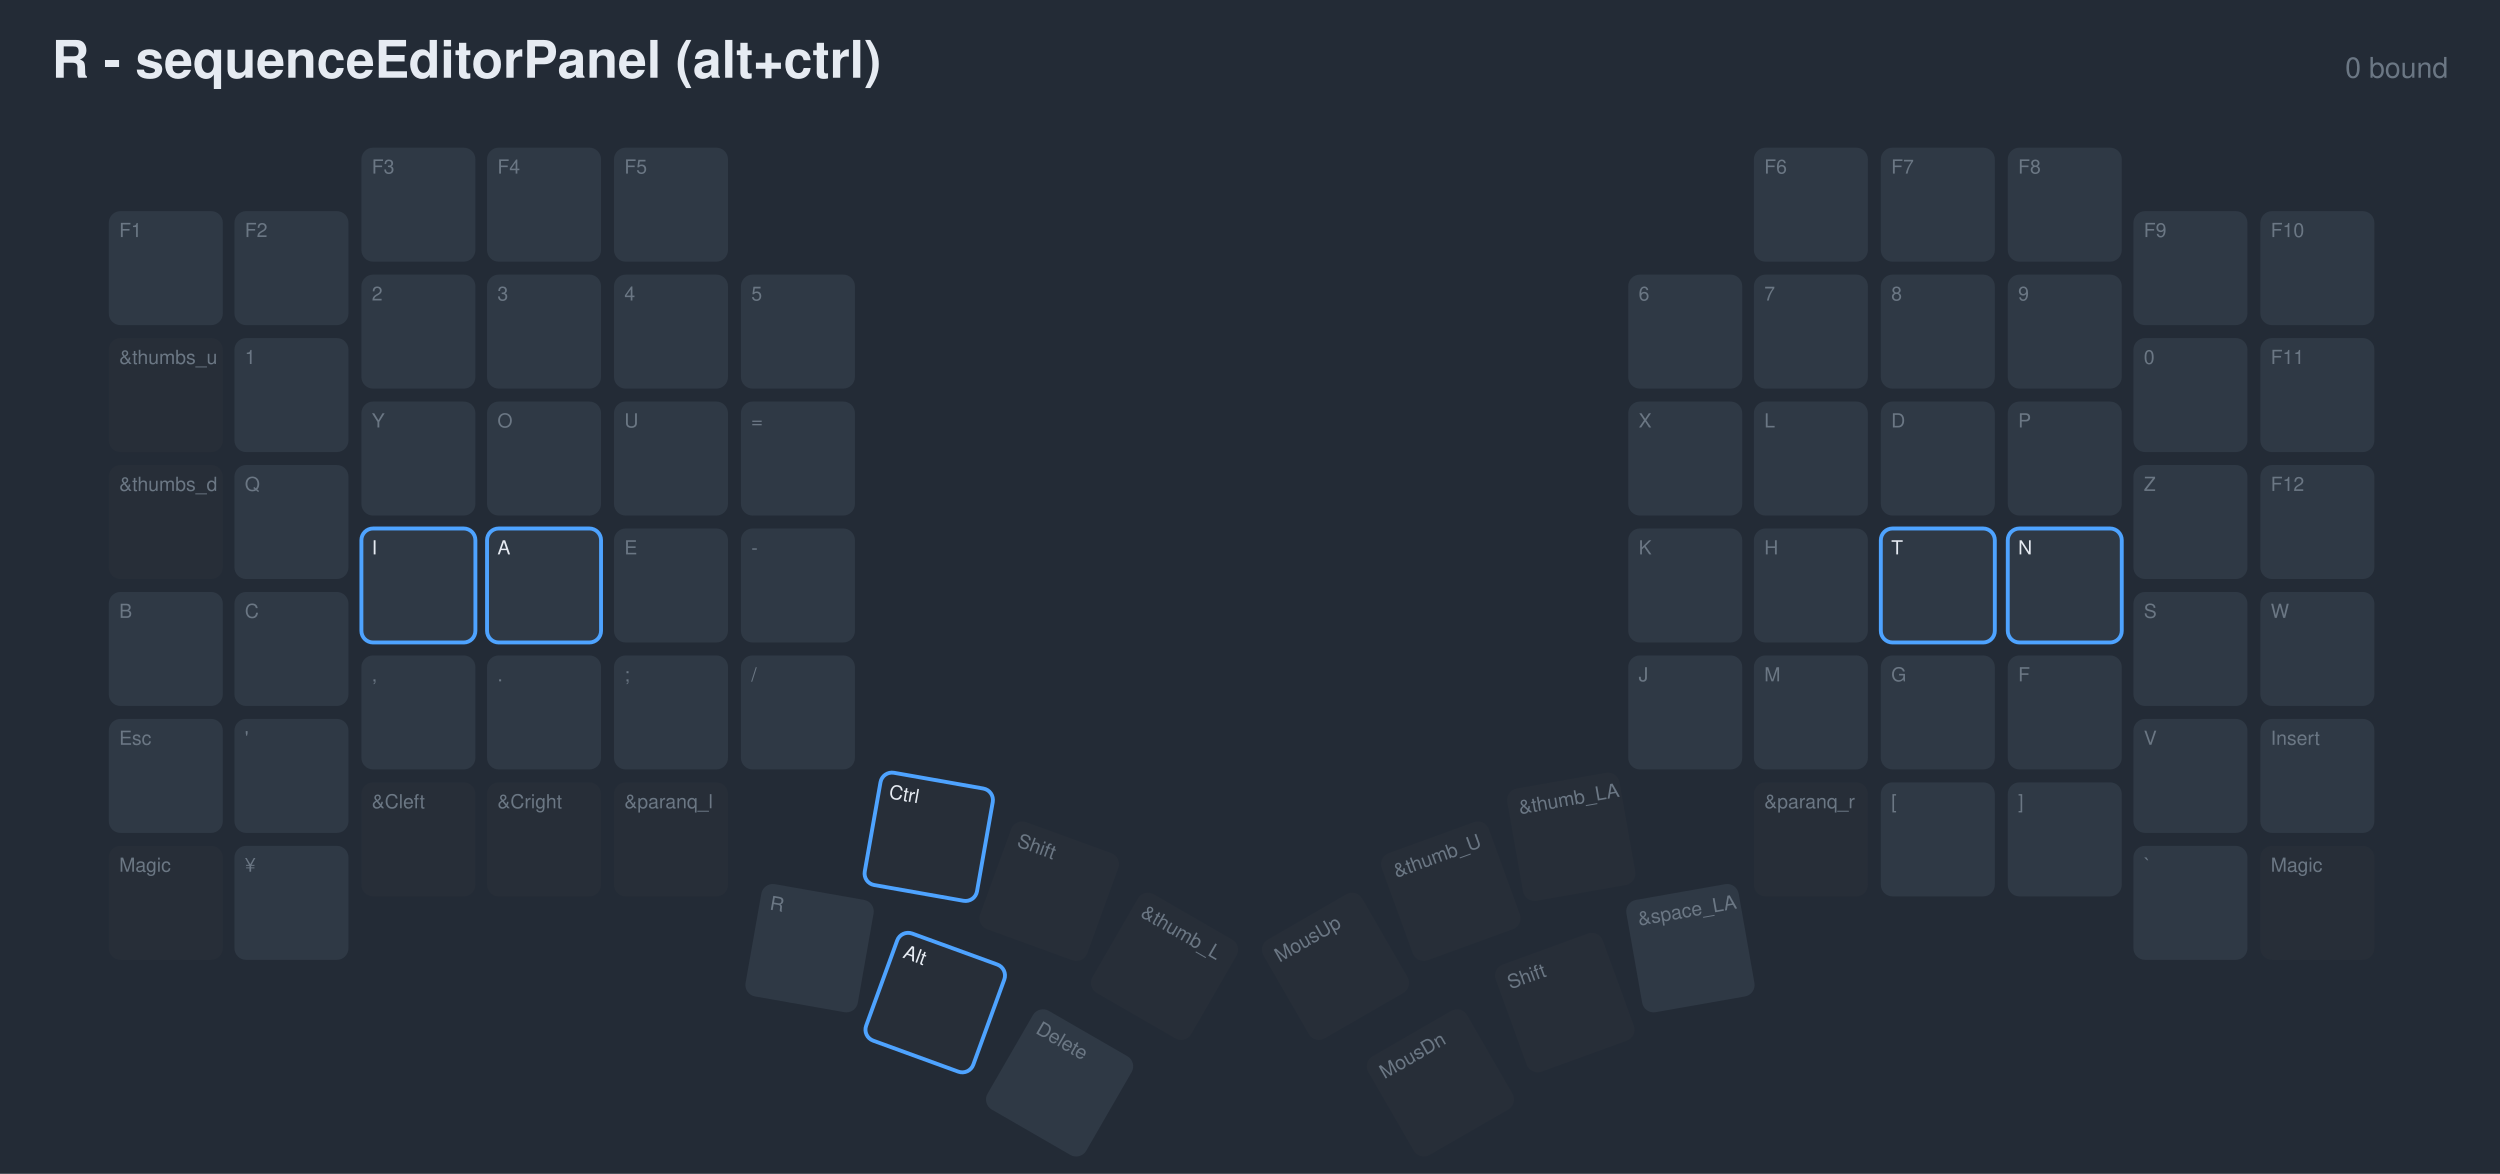
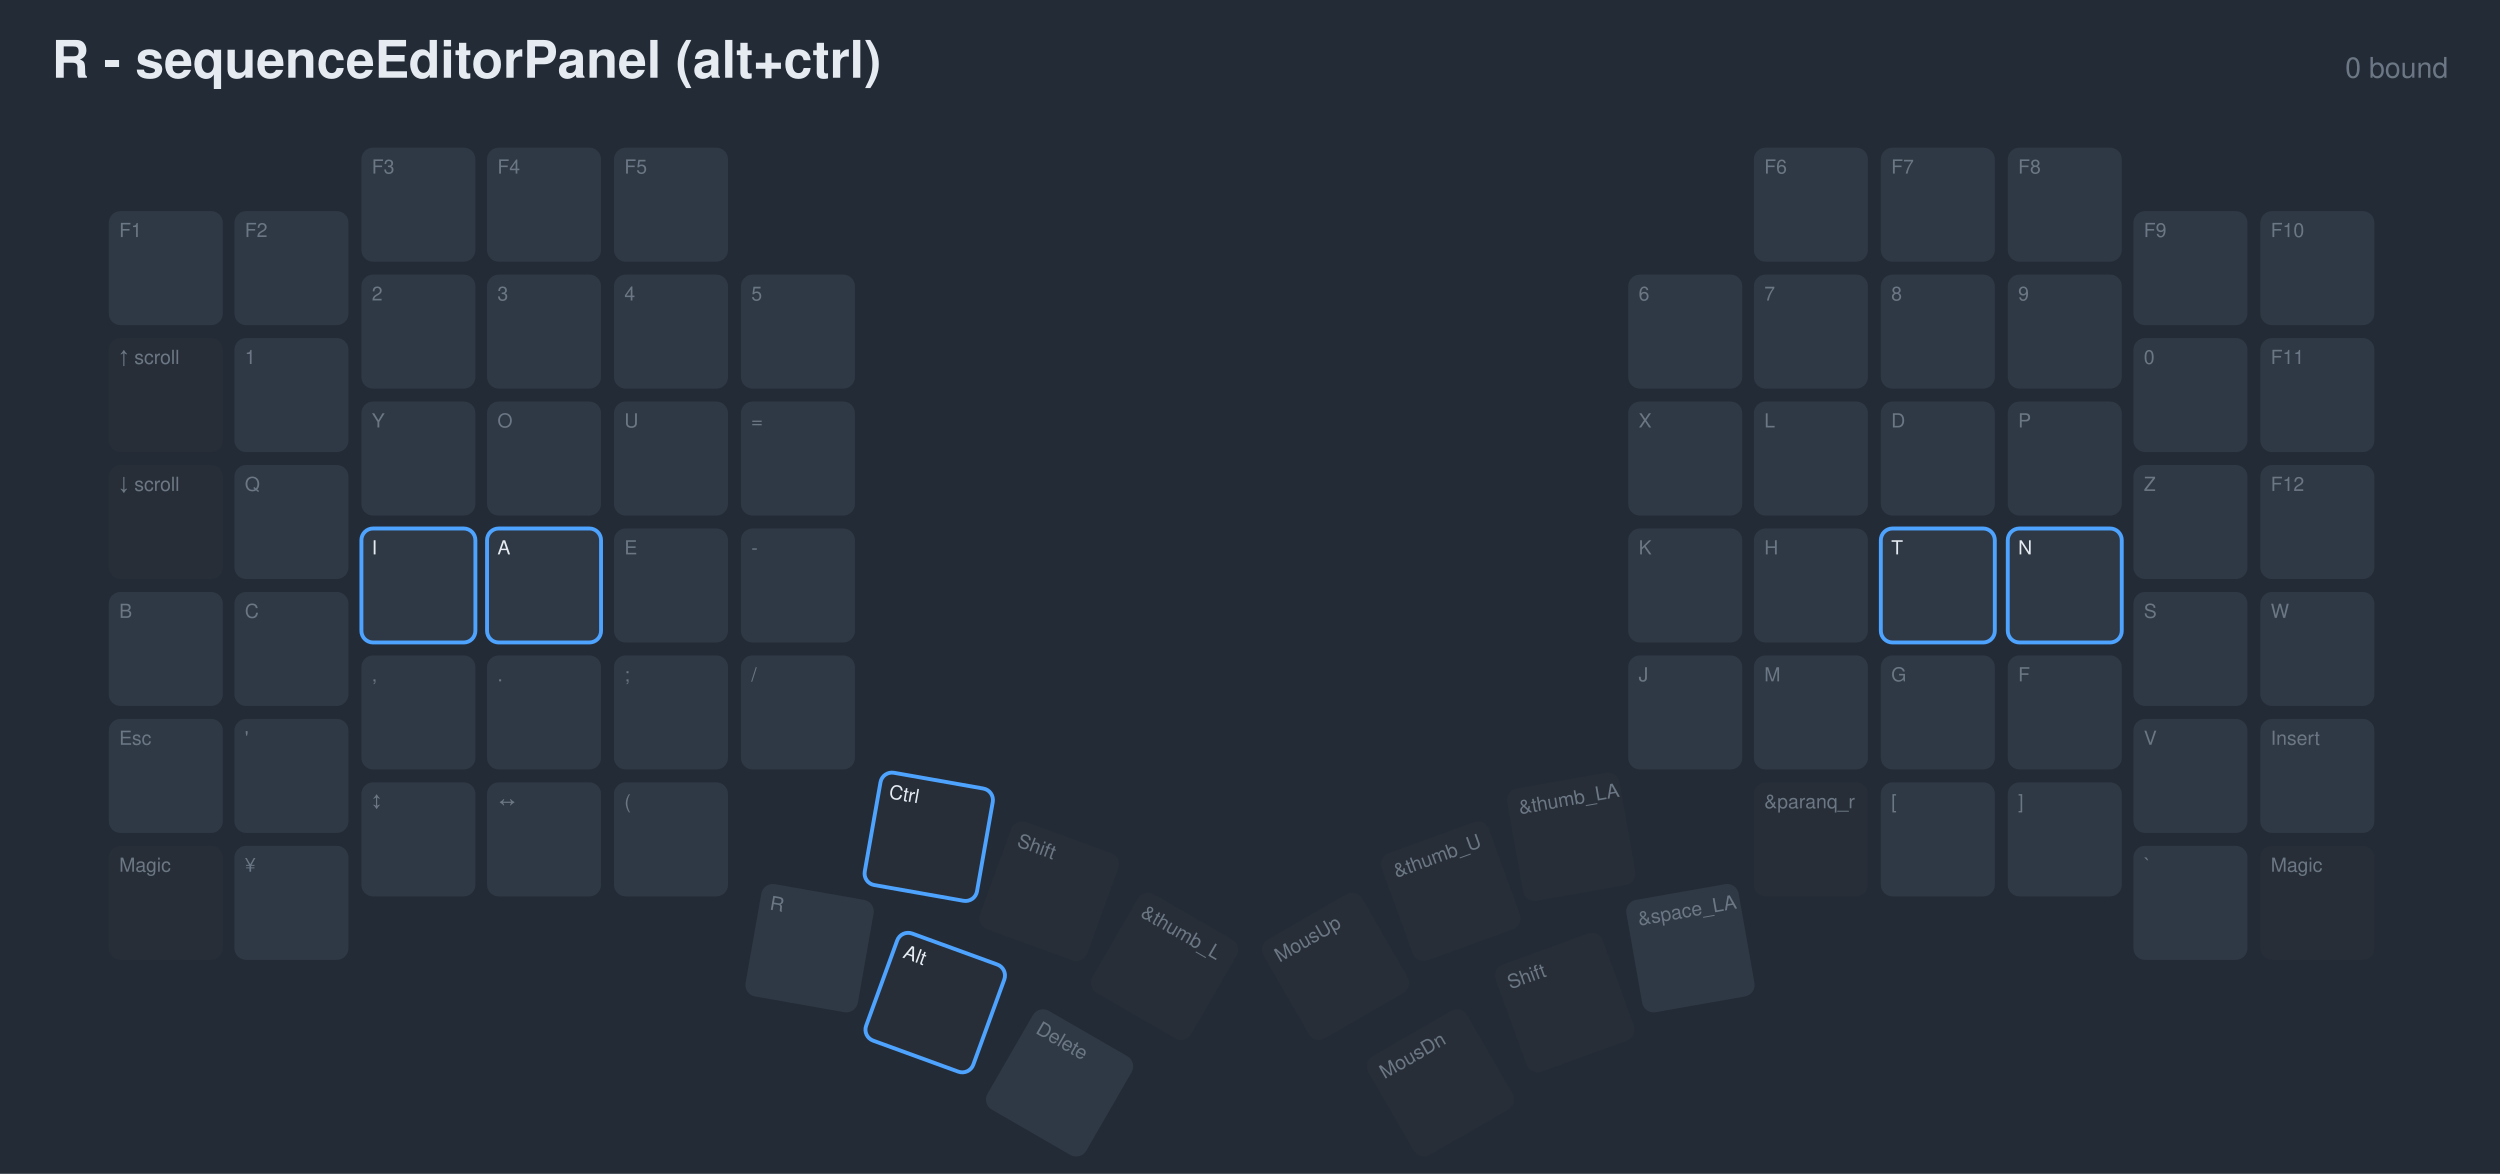
<svg xmlns="http://www.w3.org/2000/svg" width="1930" height="906" viewBox="0 0 1930 906">
  <rect width="1930" height="906" fill="#232b36" />
  <rect x="0" y="0" width="1930" height="906" fill="#232b36" />
  <text x="40" y="60" font-family="Helvetica, Arial, sans-serif" font-size="40" font-weight="bold" fill="#e6ebf2">R  -  sequenceEditorPanel   (alt+ctrl)</text>
  <text x="1890" y="60" text-anchor="end" font-family="Helvetica, Arial, sans-serif" font-size="22" fill="#6b7784">0 bound</text>
  <g transform="translate(-0 96)">
    <g>
      <rect x="84" y="67" width="88" height="88" rx="9" fill="#2f3945" stroke="none" stroke-width="3" />
      <text x="92" y="87" font-family="Helvetica, Arial, sans-serif" font-size="15" fill="#6b7784">F1</text>
    </g>
    <g>
      <rect x="84" y="165" width="88" height="88" rx="9" fill="#272e38" stroke="none" stroke-width="3" />
-       <text x="92" y="185" font-family="Helvetica, Arial, sans-serif" font-size="15" fill="#6b7784">&amp;thumbs_u</text>
+       <text x="92" y="185" font-family="Helvetica, Arial, sans-serif" font-size="15" fill="#6b7784">↑ scroll</text>
    </g>
    <g>
      <rect x="84" y="263" width="88" height="88" rx="9" fill="#272e38" stroke="none" stroke-width="3" />
-       <text x="92" y="283" font-family="Helvetica, Arial, sans-serif" font-size="15" fill="#6b7784">&amp;thumbs_d</text>
+       <text x="92" y="283" font-family="Helvetica, Arial, sans-serif" font-size="15" fill="#6b7784">↓ scroll</text>
    </g>
    <g>
      <rect x="84" y="361" width="88" height="88" rx="9" fill="#2f3945" stroke="none" stroke-width="3" />
      <text x="92" y="381" font-family="Helvetica, Arial, sans-serif" font-size="15" fill="#6b7784">B</text>
    </g>
    <g>
      <rect x="84" y="459" width="88" height="88" rx="9" fill="#2f3945" stroke="none" stroke-width="3" />
      <text x="92" y="479" font-family="Helvetica, Arial, sans-serif" font-size="15" fill="#6b7784">Esc</text>
    </g>
    <g>
      <rect x="84" y="557" width="88" height="88" rx="9" fill="#272e38" stroke="none" stroke-width="3" />
      <text x="92" y="577" font-family="Helvetica, Arial, sans-serif" font-size="15" fill="#6b7784">Magic</text>
    </g>
    <g>
      <rect x="181" y="67" width="88" height="88" rx="9" fill="#2f3945" stroke="none" stroke-width="3" />
      <text x="189" y="87" font-family="Helvetica, Arial, sans-serif" font-size="15" fill="#6b7784">F2</text>
    </g>
    <g>
      <rect x="181" y="165" width="88" height="88" rx="9" fill="#2f3945" stroke="none" stroke-width="3" />
      <text x="189" y="185" font-family="Helvetica, Arial, sans-serif" font-size="15" fill="#6b7784">1</text>
    </g>
    <g>
      <rect x="181" y="263" width="88" height="88" rx="9" fill="#2f3945" stroke="none" stroke-width="3" />
      <text x="189" y="283" font-family="Helvetica, Arial, sans-serif" font-size="15" fill="#6b7784">Q</text>
    </g>
    <g>
      <rect x="181" y="361" width="88" height="88" rx="9" fill="#2f3945" stroke="none" stroke-width="3" />
      <text x="189" y="381" font-family="Helvetica, Arial, sans-serif" font-size="15" fill="#6b7784">C</text>
    </g>
    <g>
      <rect x="181" y="459" width="88" height="88" rx="9" fill="#2f3945" stroke="none" stroke-width="3" />
      <text x="189" y="479" font-family="Helvetica, Arial, sans-serif" font-size="15" fill="#6b7784">'</text>
    </g>
    <g>
      <rect x="181" y="557" width="88" height="88" rx="9" fill="#2f3945" stroke="none" stroke-width="3" />
      <text x="189" y="577" font-family="Helvetica, Arial, sans-serif" font-size="15" fill="#6b7784">¥</text>
    </g>
    <g>
      <rect x="279" y="18" width="88" height="88" rx="9" fill="#2f3945" stroke="none" stroke-width="3" />
      <text x="287" y="38" font-family="Helvetica, Arial, sans-serif" font-size="15" fill="#6b7784">F3</text>
    </g>
    <g>
      <rect x="279" y="116" width="88" height="88" rx="9" fill="#2f3945" stroke="none" stroke-width="3" />
      <text x="287" y="136" font-family="Helvetica, Arial, sans-serif" font-size="15" fill="#6b7784">2</text>
    </g>
    <g>
      <rect x="279" y="214" width="88" height="88" rx="9" fill="#2f3945" stroke="none" stroke-width="3" />
      <text x="287" y="234" font-family="Helvetica, Arial, sans-serif" font-size="15" fill="#6b7784">Y</text>
    </g>
    <g>
      <rect x="279" y="312" width="88" height="88" rx="9" fill="#2f3945" stroke="#4ea3ff" stroke-width="3" />
      <text x="287" y="332" font-family="Helvetica, Arial, sans-serif" font-size="15" fill="#e6ebf2">I</text>
    </g>
    <g>
      <rect x="279" y="410" width="88" height="88" rx="9" fill="#2f3945" stroke="none" stroke-width="3" />
      <text x="287" y="430" font-family="Helvetica, Arial, sans-serif" font-size="15" fill="#6b7784">,</text>
    </g>
    <g>
-       <rect x="279" y="508" width="88" height="88" rx="9" fill="#272e38" stroke="none" stroke-width="3" />
-       <text x="287" y="528" font-family="Helvetica, Arial, sans-serif" font-size="15" fill="#6b7784">&amp;Cleft</text>
+       <rect x="279" y="508" width="88" height="88" rx="9" fill="#2f3945" stroke="none" stroke-width="3" />
+       <text x="287" y="528" font-family="Helvetica, Arial, sans-serif" font-size="15" fill="#6b7784">↕</text>
    </g>
    <g>
      <rect x="376" y="18" width="88" height="88" rx="9" fill="#2f3945" stroke="none" stroke-width="3" />
      <text x="384" y="38" font-family="Helvetica, Arial, sans-serif" font-size="15" fill="#6b7784">F4</text>
    </g>
    <g>
      <rect x="376" y="116" width="88" height="88" rx="9" fill="#2f3945" stroke="none" stroke-width="3" />
      <text x="384" y="136" font-family="Helvetica, Arial, sans-serif" font-size="15" fill="#6b7784">3</text>
    </g>
    <g>
      <rect x="376" y="214" width="88" height="88" rx="9" fill="#2f3945" stroke="none" stroke-width="3" />
      <text x="384" y="234" font-family="Helvetica, Arial, sans-serif" font-size="15" fill="#6b7784">O</text>
    </g>
    <g>
      <rect x="376" y="312" width="88" height="88" rx="9" fill="#2f3945" stroke="#4ea3ff" stroke-width="3" />
      <text x="384" y="332" font-family="Helvetica, Arial, sans-serif" font-size="15" fill="#e6ebf2">A</text>
    </g>
    <g>
      <rect x="376" y="410" width="88" height="88" rx="9" fill="#2f3945" stroke="none" stroke-width="3" />
      <text x="384" y="430" font-family="Helvetica, Arial, sans-serif" font-size="15" fill="#6b7784">.</text>
    </g>
    <g>
-       <rect x="376" y="508" width="88" height="88" rx="9" fill="#272e38" stroke="none" stroke-width="3" />
-       <text x="384" y="528" font-family="Helvetica, Arial, sans-serif" font-size="15" fill="#6b7784">&amp;Cright</text>
+       <rect x="376" y="508" width="88" height="88" rx="9" fill="#2f3945" stroke="none" stroke-width="3" />
+       <text x="384" y="528" font-family="Helvetica, Arial, sans-serif" font-size="15" fill="#6b7784">↔</text>
    </g>
    <g>
      <rect x="474" y="18" width="88" height="88" rx="9" fill="#2f3945" stroke="none" stroke-width="3" />
      <text x="482" y="38" font-family="Helvetica, Arial, sans-serif" font-size="15" fill="#6b7784">F5</text>
    </g>
    <g>
      <rect x="474" y="116" width="88" height="88" rx="9" fill="#2f3945" stroke="none" stroke-width="3" />
      <text x="482" y="136" font-family="Helvetica, Arial, sans-serif" font-size="15" fill="#6b7784">4</text>
    </g>
    <g>
      <rect x="474" y="214" width="88" height="88" rx="9" fill="#2f3945" stroke="none" stroke-width="3" />
      <text x="482" y="234" font-family="Helvetica, Arial, sans-serif" font-size="15" fill="#6b7784">U</text>
    </g>
    <g>
      <rect x="474" y="312" width="88" height="88" rx="9" fill="#2f3945" stroke="none" stroke-width="3" />
      <text x="482" y="332" font-family="Helvetica, Arial, sans-serif" font-size="15" fill="#6b7784">E</text>
    </g>
    <g>
      <rect x="474" y="410" width="88" height="88" rx="9" fill="#2f3945" stroke="none" stroke-width="3" />
      <text x="482" y="430" font-family="Helvetica, Arial, sans-serif" font-size="15" fill="#6b7784">;</text>
    </g>
    <g>
-       <rect x="474" y="508" width="88" height="88" rx="9" fill="#272e38" stroke="none" stroke-width="3" />
-       <text x="482" y="528" font-family="Helvetica, Arial, sans-serif" font-size="15" fill="#6b7784">&amp;paranq_l</text>
+       <rect x="474" y="508" width="88" height="88" rx="9" fill="#2f3945" stroke="none" stroke-width="3" />
+       <text x="482" y="528" font-family="Helvetica, Arial, sans-serif" font-size="15" fill="#6b7784">(</text>
    </g>
    <g>
      <rect x="572" y="116" width="88" height="88" rx="9" fill="#2f3945" stroke="none" stroke-width="3" />
      <text x="580" y="136" font-family="Helvetica, Arial, sans-serif" font-size="15" fill="#6b7784">5</text>
    </g>
    <g>
      <rect x="572" y="214" width="88" height="88" rx="9" fill="#2f3945" stroke="none" stroke-width="3" />
      <text x="580" y="234" font-family="Helvetica, Arial, sans-serif" font-size="15" fill="#6b7784">=</text>
    </g>
    <g>
      <rect x="572" y="312" width="88" height="88" rx="9" fill="#2f3945" stroke="none" stroke-width="3" />
      <text x="580" y="332" font-family="Helvetica, Arial, sans-serif" font-size="15" fill="#6b7784">-</text>
    </g>
    <g>
      <rect x="572" y="410" width="88" height="88" rx="9" fill="#2f3945" stroke="none" stroke-width="3" />
      <text x="580" y="430" font-family="Helvetica, Arial, sans-serif" font-size="15" fill="#6b7784">/</text>
    </g>
    <g>
      <rect x="1257" y="116" width="88" height="88" rx="9" fill="#2f3945" stroke="none" stroke-width="3" />
      <text x="1265" y="136" font-family="Helvetica, Arial, sans-serif" font-size="15" fill="#6b7784">6</text>
    </g>
    <g>
      <rect x="1257" y="214" width="88" height="88" rx="9" fill="#2f3945" stroke="none" stroke-width="3" />
      <text x="1265" y="234" font-family="Helvetica, Arial, sans-serif" font-size="15" fill="#6b7784">X</text>
    </g>
    <g>
      <rect x="1257" y="312" width="88" height="88" rx="9" fill="#2f3945" stroke="none" stroke-width="3" />
      <text x="1265" y="332" font-family="Helvetica, Arial, sans-serif" font-size="15" fill="#6b7784">K</text>
    </g>
    <g>
      <rect x="1257" y="410" width="88" height="88" rx="9" fill="#2f3945" stroke="none" stroke-width="3" />
      <text x="1265" y="430" font-family="Helvetica, Arial, sans-serif" font-size="15" fill="#6b7784">J</text>
    </g>
    <g>
      <rect x="1354" y="18" width="88" height="88" rx="9" fill="#2f3945" stroke="none" stroke-width="3" />
      <text x="1362" y="38" font-family="Helvetica, Arial, sans-serif" font-size="15" fill="#6b7784">F6</text>
    </g>
    <g>
      <rect x="1354" y="116" width="88" height="88" rx="9" fill="#2f3945" stroke="none" stroke-width="3" />
      <text x="1362" y="136" font-family="Helvetica, Arial, sans-serif" font-size="15" fill="#6b7784">7</text>
    </g>
    <g>
      <rect x="1354" y="214" width="88" height="88" rx="9" fill="#2f3945" stroke="none" stroke-width="3" />
      <text x="1362" y="234" font-family="Helvetica, Arial, sans-serif" font-size="15" fill="#6b7784">L</text>
    </g>
    <g>
      <rect x="1354" y="312" width="88" height="88" rx="9" fill="#2f3945" stroke="none" stroke-width="3" />
      <text x="1362" y="332" font-family="Helvetica, Arial, sans-serif" font-size="15" fill="#6b7784">H</text>
    </g>
    <g>
      <rect x="1354" y="410" width="88" height="88" rx="9" fill="#2f3945" stroke="none" stroke-width="3" />
      <text x="1362" y="430" font-family="Helvetica, Arial, sans-serif" font-size="15" fill="#6b7784">M</text>
    </g>
    <g>
      <rect x="1354" y="508" width="88" height="88" rx="9" fill="#272e38" stroke="none" stroke-width="3" />
      <text x="1362" y="528" font-family="Helvetica, Arial, sans-serif" font-size="15" fill="#6b7784">&amp;paranq_r</text>
    </g>
    <g>
      <rect x="1452" y="18" width="88" height="88" rx="9" fill="#2f3945" stroke="none" stroke-width="3" />
      <text x="1460" y="38" font-family="Helvetica, Arial, sans-serif" font-size="15" fill="#6b7784">F7</text>
    </g>
    <g>
      <rect x="1452" y="116" width="88" height="88" rx="9" fill="#2f3945" stroke="none" stroke-width="3" />
      <text x="1460" y="136" font-family="Helvetica, Arial, sans-serif" font-size="15" fill="#6b7784">8</text>
    </g>
    <g>
      <rect x="1452" y="214" width="88" height="88" rx="9" fill="#2f3945" stroke="none" stroke-width="3" />
      <text x="1460" y="234" font-family="Helvetica, Arial, sans-serif" font-size="15" fill="#6b7784">D</text>
    </g>
    <g>
      <rect x="1452" y="312" width="88" height="88" rx="9" fill="#2f3945" stroke="#4ea3ff" stroke-width="3" />
      <text x="1460" y="332" font-family="Helvetica, Arial, sans-serif" font-size="15" fill="#e6ebf2">T</text>
    </g>
    <g>
      <rect x="1452" y="410" width="88" height="88" rx="9" fill="#2f3945" stroke="none" stroke-width="3" />
      <text x="1460" y="430" font-family="Helvetica, Arial, sans-serif" font-size="15" fill="#6b7784">G</text>
    </g>
    <g>
      <rect x="1452" y="508" width="88" height="88" rx="9" fill="#2f3945" stroke="none" stroke-width="3" />
      <text x="1460" y="528" font-family="Helvetica, Arial, sans-serif" font-size="15" fill="#6b7784">[</text>
    </g>
    <g>
      <rect x="1550" y="18" width="88" height="88" rx="9" fill="#2f3945" stroke="none" stroke-width="3" />
      <text x="1558" y="38" font-family="Helvetica, Arial, sans-serif" font-size="15" fill="#6b7784">F8</text>
    </g>
    <g>
      <rect x="1550" y="116" width="88" height="88" rx="9" fill="#2f3945" stroke="none" stroke-width="3" />
      <text x="1558" y="136" font-family="Helvetica, Arial, sans-serif" font-size="15" fill="#6b7784">9</text>
    </g>
    <g>
      <rect x="1550" y="214" width="88" height="88" rx="9" fill="#2f3945" stroke="none" stroke-width="3" />
      <text x="1558" y="234" font-family="Helvetica, Arial, sans-serif" font-size="15" fill="#6b7784">P</text>
    </g>
    <g>
      <rect x="1550" y="312" width="88" height="88" rx="9" fill="#2f3945" stroke="#4ea3ff" stroke-width="3" />
      <text x="1558" y="332" font-family="Helvetica, Arial, sans-serif" font-size="15" fill="#e6ebf2">N</text>
    </g>
    <g>
      <rect x="1550" y="410" width="88" height="88" rx="9" fill="#2f3945" stroke="none" stroke-width="3" />
      <text x="1558" y="430" font-family="Helvetica, Arial, sans-serif" font-size="15" fill="#6b7784">F</text>
    </g>
    <g>
      <rect x="1550" y="508" width="88" height="88" rx="9" fill="#2f3945" stroke="none" stroke-width="3" />
      <text x="1558" y="528" font-family="Helvetica, Arial, sans-serif" font-size="15" fill="#6b7784">]</text>
    </g>
    <g>
      <rect x="1647" y="67" width="88" height="88" rx="9" fill="#2f3945" stroke="none" stroke-width="3" />
      <text x="1655" y="87" font-family="Helvetica, Arial, sans-serif" font-size="15" fill="#6b7784">F9</text>
    </g>
    <g>
      <rect x="1647" y="165" width="88" height="88" rx="9" fill="#2f3945" stroke="none" stroke-width="3" />
      <text x="1655" y="185" font-family="Helvetica, Arial, sans-serif" font-size="15" fill="#6b7784">0</text>
    </g>
    <g>
      <rect x="1647" y="263" width="88" height="88" rx="9" fill="#2f3945" stroke="none" stroke-width="3" />
      <text x="1655" y="283" font-family="Helvetica, Arial, sans-serif" font-size="15" fill="#6b7784">Z</text>
    </g>
    <g>
      <rect x="1647" y="361" width="88" height="88" rx="9" fill="#2f3945" stroke="none" stroke-width="3" />
      <text x="1655" y="381" font-family="Helvetica, Arial, sans-serif" font-size="15" fill="#6b7784">S</text>
    </g>
    <g>
      <rect x="1647" y="459" width="88" height="88" rx="9" fill="#2f3945" stroke="none" stroke-width="3" />
      <text x="1655" y="479" font-family="Helvetica, Arial, sans-serif" font-size="15" fill="#6b7784">V</text>
    </g>
    <g>
      <rect x="1647" y="557" width="88" height="88" rx="9" fill="#2f3945" stroke="none" stroke-width="3" />
      <text x="1655" y="577" font-family="Helvetica, Arial, sans-serif" font-size="15" fill="#6b7784">`</text>
    </g>
    <g>
      <rect x="1745" y="67" width="88" height="88" rx="9" fill="#2f3945" stroke="none" stroke-width="3" />
      <text x="1753" y="87" font-family="Helvetica, Arial, sans-serif" font-size="15" fill="#6b7784">F10</text>
    </g>
    <g>
      <rect x="1745" y="165" width="88" height="88" rx="9" fill="#2f3945" stroke="none" stroke-width="3" />
      <text x="1753" y="185" font-family="Helvetica, Arial, sans-serif" font-size="15" fill="#6b7784">F11</text>
    </g>
    <g>
      <rect x="1745" y="263" width="88" height="88" rx="9" fill="#2f3945" stroke="none" stroke-width="3" />
      <text x="1753" y="283" font-family="Helvetica, Arial, sans-serif" font-size="15" fill="#6b7784">F12</text>
    </g>
    <g>
      <rect x="1745" y="361" width="88" height="88" rx="9" fill="#2f3945" stroke="none" stroke-width="3" />
      <text x="1753" y="381" font-family="Helvetica, Arial, sans-serif" font-size="15" fill="#6b7784">W</text>
    </g>
    <g>
      <rect x="1745" y="459" width="88" height="88" rx="9" fill="#2f3945" stroke="none" stroke-width="3" />
      <text x="1753" y="479" font-family="Helvetica, Arial, sans-serif" font-size="15" fill="#6b7784">Insert</text>
    </g>
    <g>
      <rect x="1745" y="557" width="88" height="88" rx="9" fill="#272e38" stroke="none" stroke-width="3" />
      <text x="1753" y="577" font-family="Helvetica, Arial, sans-serif" font-size="15" fill="#6b7784">Magic</text>
    </g>
    <g transform="rotate(10 717 550)">
      <rect x="673" y="506" width="88" height="88" rx="9" fill="#272e38" stroke="#4ea3ff" stroke-width="3" />
      <text x="681" y="526" font-family="Helvetica, Arial, sans-serif" font-size="15" fill="#e6ebf2">Ctrl</text>
    </g>
    <g transform="rotate(20 810 592)">
      <rect x="766" y="548" width="88" height="88" rx="9" fill="#272e38" stroke="none" stroke-width="3" />
      <text x="774" y="568" font-family="Helvetica, Arial, sans-serif" font-size="15" fill="#6b7784">Shift</text>
    </g>
    <g transform="rotate(30 899 650)">
      <rect x="855" y="606" width="88" height="88" rx="9" fill="#272e38" stroke="none" stroke-width="3" />
      <text x="863" y="626" font-family="Helvetica, Arial, sans-serif" font-size="15" fill="#6b7784">&amp;thumb_L</text>
    </g>
    <g transform="rotate(10 625 636)">
      <rect x="581" y="592" width="88" height="88" rx="9" fill="#2f3945" stroke="none" stroke-width="3" />
      <text x="589" y="612" font-family="Helvetica, Arial, sans-serif" font-size="15" fill="#6b7784">R</text>
    </g>
    <g transform="rotate(20 722 678)">
      <rect x="678" y="634" width="88" height="88" rx="9" fill="#272e38" stroke="#4ea3ff" stroke-width="3" />
      <text x="686" y="654" font-family="Helvetica, Arial, sans-serif" font-size="15" fill="#e6ebf2">Alt</text>
    </g>
    <g transform="rotate(30 818 740)">
      <rect x="774" y="696" width="88" height="88" rx="9" fill="#2f3945" stroke="none" stroke-width="3" />
      <text x="782" y="716" font-family="Helvetica, Arial, sans-serif" font-size="15" fill="#6b7784">Delete</text>
    </g>
    <g transform="rotate(-10 1213 550)">
      <rect x="1169" y="506" width="88" height="88" rx="9" fill="#272e38" stroke="none" stroke-width="3" />
      <text x="1177" y="526" font-family="Helvetica, Arial, sans-serif" font-size="15" fill="#6b7784">&amp;thumb_LA</text>
    </g>
    <g transform="rotate(-20 1120 592)">
      <rect x="1076" y="548" width="88" height="88" rx="9" fill="#272e38" stroke="none" stroke-width="3" />
      <text x="1084" y="568" font-family="Helvetica, Arial, sans-serif" font-size="15" fill="#6b7784">&amp;thumb_U</text>
    </g>
    <g transform="rotate(-30 1031 650)">
      <rect x="987" y="606" width="88" height="88" rx="9" fill="#272e38" stroke="none" stroke-width="3" />
      <text x="995" y="626" font-family="Helvetica, Arial, sans-serif" font-size="15" fill="#6b7784">MousUp</text>
    </g>
    <g transform="rotate(-10 1305 636)">
      <rect x="1261" y="592" width="88" height="88" rx="9" fill="#2f3945" stroke="none" stroke-width="3" />
      <text x="1269" y="612" font-family="Helvetica, Arial, sans-serif" font-size="15" fill="#6b7784">&amp;space_LA</text>
    </g>
    <g transform="rotate(-20 1208 678)">
      <rect x="1164" y="634" width="88" height="88" rx="9" fill="#272e38" stroke="none" stroke-width="3" />
      <text x="1172" y="654" font-family="Helvetica, Arial, sans-serif" font-size="15" fill="#6b7784">Shift</text>
    </g>
    <g transform="rotate(-30 1112 740)">
      <rect x="1068" y="696" width="88" height="88" rx="9" fill="#272e38" stroke="none" stroke-width="3" />
      <text x="1076" y="716" font-family="Helvetica, Arial, sans-serif" font-size="15" fill="#6b7784">MousDn</text>
    </g>
  </g>
</svg>
